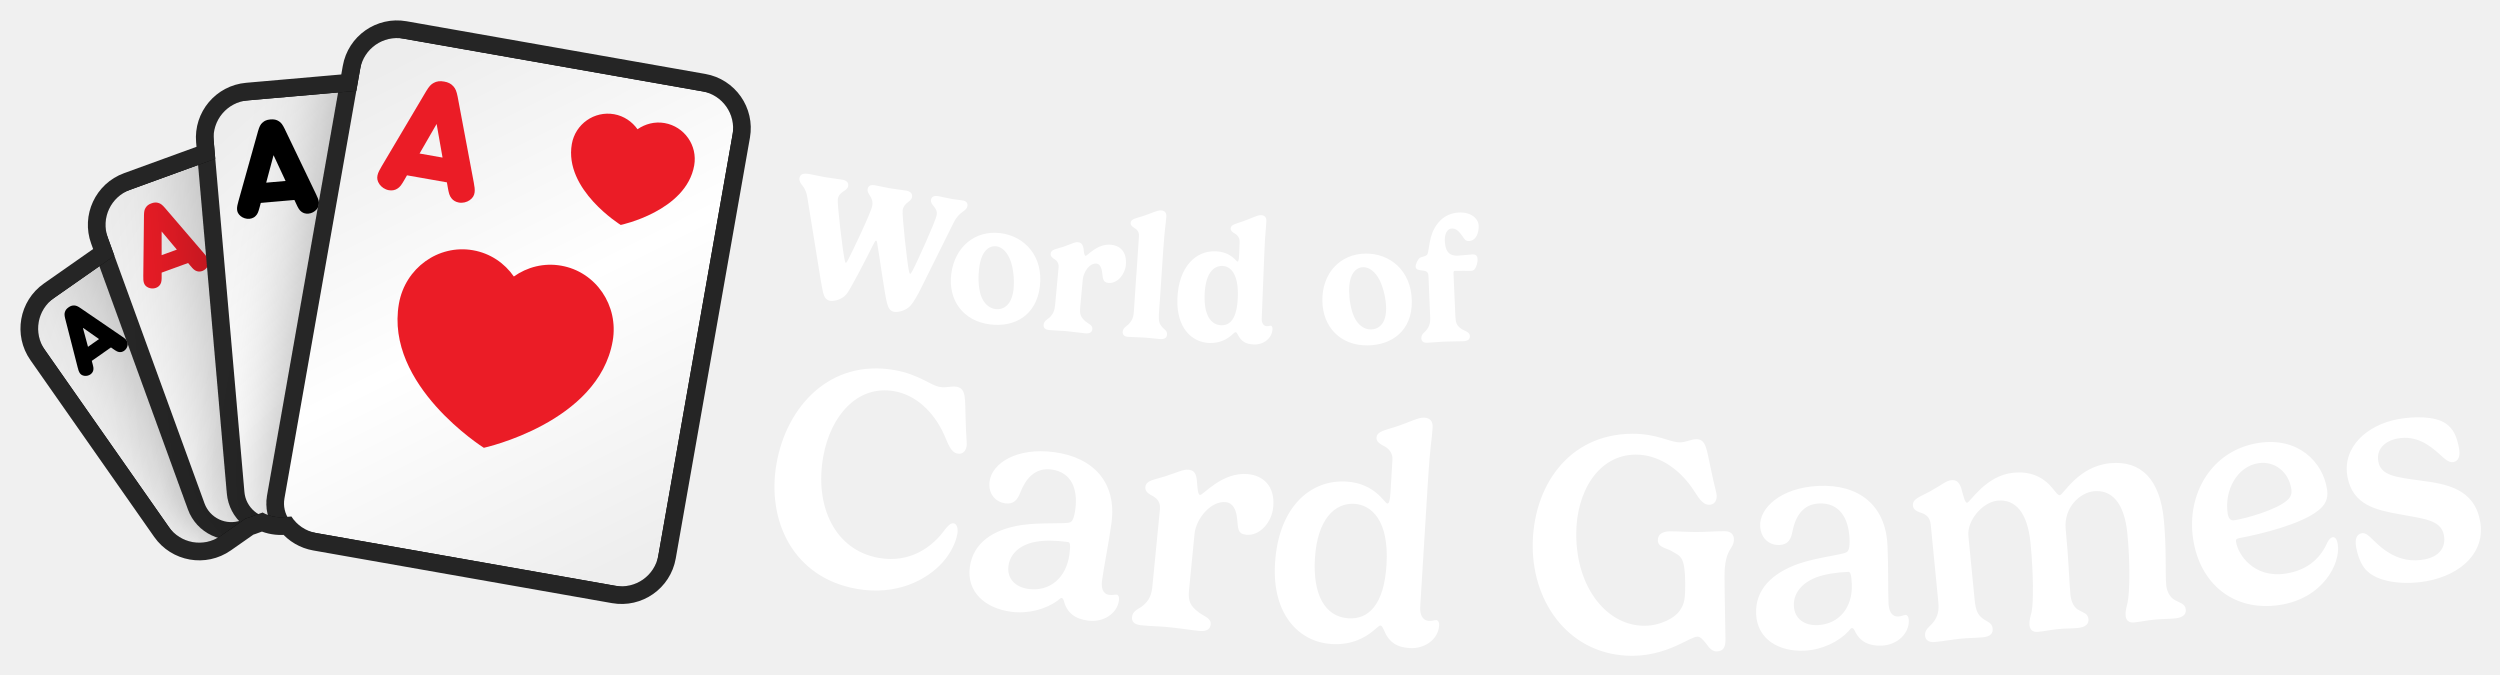
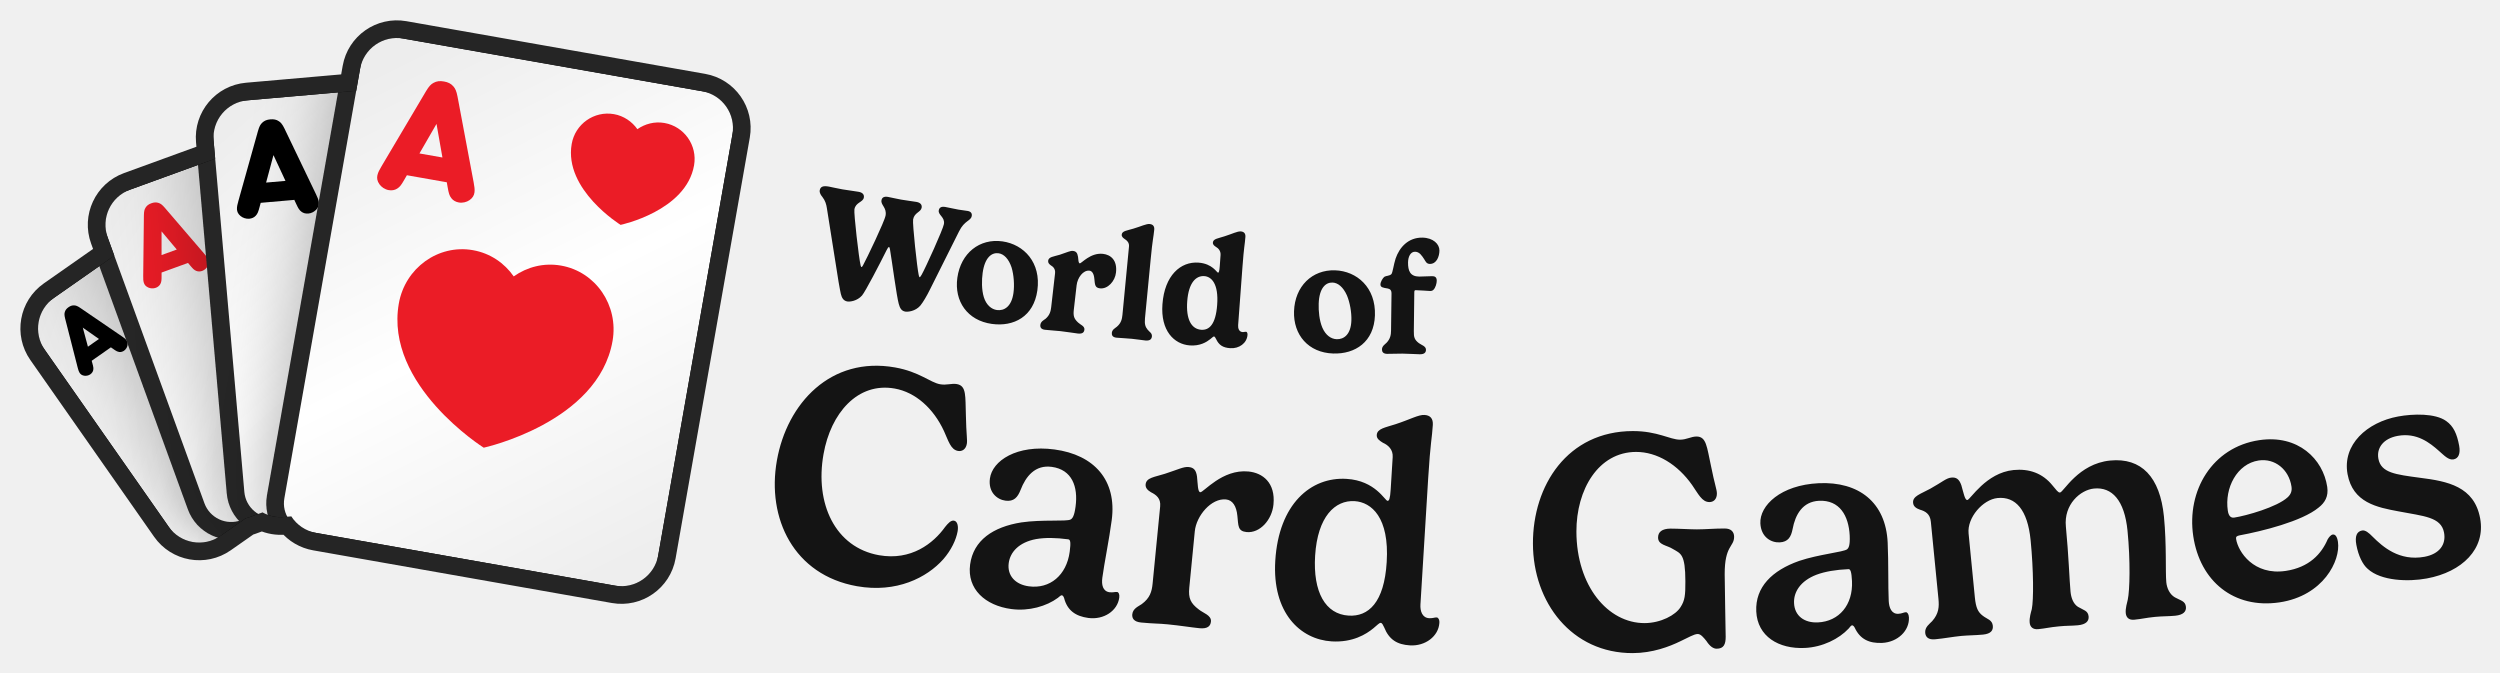
- <svg xmlns="http://www.w3.org/2000/svg" xmlns:xlink="http://www.w3.org/1999/xlink" viewBox="-3.26 -3.26 426.68 115.19" width="426.68" height="115.19">
+ <svg xmlns="http://www.w3.org/2000/svg" xmlns:xlink="http://www.w3.org/1999/xlink" viewBox="-3.25 -3.25 426.73 114.73" width="426.73" height="114.73">
  <defs>
    <rect id="path-1" x="0" y="0" width="5464" height="1280" />
    <rect id="path-3" x="0" y="0" width="1279.966" height="1280" />
    <path d="M654.667,7.381 L1041.451,230.691 C1067.755,245.877 1076.767,279.512 1061.581,305.816 L747.051,850.597 C731.865,876.902 698.23,885.914 671.926,870.727 L285.142,647.418 C271.344,639.451 262.304,626.408 259.019,612.01 L248.673,609.238 C237.588,606.268 228.207,600.115 221.247,592.027 L200.473,592.025 C198.498,592.025 196.547,591.921 194.626,591.718 L151.468,603.281 C122.13,611.142 91.974,593.731 84.112,564.393 L1.886,257.522 C-5.975,228.183 11.436,198.027 40.774,190.166 L145.477,162.11 L145.477,133.795 C145.477,103.422 170.1,78.799 200.473,78.799 L333.867,78.799 L340.716,53.24 C348.577,23.901 378.734,6.491 408.072,14.352 L563.147,55.903 L579.542,27.511 C594.728,1.207 628.363,-7.806 654.667,7.381 Z" id="path-5" />
    <filter x="-59.0%" y="-44.4%" width="218.0%" height="188.8%" filterUnits="objectBoundingBox" id="filter-7">
      <feOffset dx="0" dy="0" in="SourceAlpha" result="shadowOffsetOuter1" />
      <feGaussianBlur stdDeviation="64" in="shadowOffsetOuter1" result="shadowBlurOuter1" />
      <feColorMatrix values="0 0 0 0 0   0 0 0 0 0   0 0 0 0 0  0 0 0 0.32 0" type="matrix" in="shadowBlurOuter1" result="shadowMatrixOuter1" />
      <feMerge>
        <feMergeNode in="shadowMatrixOuter1" />
        <feMergeNode in="SourceGraphic" />
      </feMerge>
    </filter>
    <linearGradient x1="21.639%" y1="0%" x2="78.361%" y2="100%" id="linearGradient-8">
      <stop stop-color="#EDEDED" offset="0%" />
      <stop stop-color="#FFFFFF" offset="50.295%" />
      <stop stop-color="#EEEEEE" offset="100%" />
    </linearGradient>
    <filter x="-49.2%" y="-37.0%" width="198.3%" height="174.0%" filterUnits="objectBoundingBox" id="filter-9">
      <feOffset dx="0" dy="0" in="SourceAlpha" result="shadowOffsetOuter1" />
      <feGaussianBlur stdDeviation="64" in="shadowOffsetOuter1" result="shadowBlurOuter1" />
      <feColorMatrix values="0 0 0 0 0   0 0 0 0 0   0 0 0 0 0  0 0 0 0.32 0" type="matrix" in="shadowBlurOuter1" result="shadowMatrixOuter1" />
      <feMerge>
        <feMergeNode in="shadowMatrixOuter1" />
        <feMergeNode in="SourceGraphic" />
      </feMerge>
    </filter>
    <linearGradient x1="21.639%" y1="0%" x2="78.361%" y2="100%" id="linearGradient-10">
      <stop stop-color="#EDEDED" offset="0%" />
      <stop stop-color="#FFFFFF" offset="50.295%" />
      <stop stop-color="#EEEEEE" offset="100%" />
    </linearGradient>
    <filter x="-41.0%" y="-30.9%" width="181.9%" height="161.7%" filterUnits="objectBoundingBox" id="filter-11">
      <feOffset dx="0" dy="0" in="SourceAlpha" result="shadowOffsetOuter1" />
      <feGaussianBlur stdDeviation="64" in="shadowOffsetOuter1" result="shadowBlurOuter1" />
      <feColorMatrix values="0 0 0 0 0   0 0 0 0 0   0 0 0 0 0  0 0 0 0.32 0" type="matrix" in="shadowBlurOuter1" result="shadowMatrixOuter1" />
      <feMerge>
        <feMergeNode in="shadowMatrixOuter1" />
        <feMergeNode in="SourceGraphic" />
      </feMerge>
    </filter>
    <linearGradient x1="21.639%" y1="0%" x2="78.361%" y2="100%" id="linearGradient-12">
      <stop stop-color="#EDEDED" offset="0%" />
      <stop stop-color="#FFFFFF" offset="50.295%" />
      <stop stop-color="#EEEEEE" offset="100%" />
    </linearGradient>
    <filter x="-34.1%" y="-25.7%" width="168.3%" height="151.4%" filterUnits="objectBoundingBox" id="filter-13">
      <feOffset dx="0" dy="0" in="SourceAlpha" result="shadowOffsetOuter1" />
      <feGaussianBlur stdDeviation="64" in="shadowOffsetOuter1" result="shadowBlurOuter1" />
      <feColorMatrix values="0 0 0 0 0   0 0 0 0 0   0 0 0 0 0  0 0 0 0.32 0" type="matrix" in="shadowBlurOuter1" result="shadowMatrixOuter1" />
      <feMerge>
        <feMergeNode in="shadowMatrixOuter1" />
        <feMergeNode in="SourceGraphic" />
      </feMerge>
    </filter>
    <linearGradient x1="21.639%" y1="0%" x2="78.361%" y2="100%" id="linearGradient-14">
      <stop stop-color="#EDEDED" offset="0%" />
      <stop stop-color="#FFFFFF" offset="50.295%" />
      <stop stop-color="#EEEEEE" offset="100%" />
    </linearGradient>
  </defs>
  <g transform="translate(-11.594,-23.478) scale(0.11594)">
    <mask id="mask-4" fill="white">
      <use xlink:href="#path-3" />
    </mask>
    <g id="Mask" />
    <g id="Group" stroke-width="1" fill-rule="evenodd" mask="url(#mask-4)">
      <g transform="translate(700.504, 678.0126) rotate(-20) translate(-700.504, -678.0126)translate(166.0272, 238.9585)">
        <g transform="translate(-0, -0)">
          <mask id="mask-6" fill="white">
            <use xlink:href="#path-5" />
          </mask>
          <path stroke="#252525" stroke-width="26" d="M661.167,-3.877 L1047.951,219.432 C1080.473,238.209 1091.616,279.794 1072.839,312.316 L758.31,857.097 C739.533,889.619 697.948,900.762 665.426,881.986 L278.642,658.676 C264.448,650.481 253.966,637.684 248.632,622.685 L245.308,621.795 C234.009,618.767 223.884,612.979 215.705,605.026 L200.473,605.025 C198.91,605.025 197.353,604.972 195.803,604.861 L154.833,615.838 C118.559,625.557 81.275,604.031 71.555,567.758 L-10.671,260.886 C-20.39,224.613 1.136,187.328 37.41,177.609 L132.477,152.135 L132.477,133.795 C132.477,96.242 162.92,65.799 200.473,65.799 L323.892,65.799 L328.159,49.875 C337.879,13.602 375.163,-7.925 411.436,1.795 L556.877,40.764 L568.283,21.011 C587.06,-11.511 628.645,-22.654 661.167,-3.877 Z" />
          <g mask="url(#mask-6)">
            <g transform="translate(-12.346, -20.1207)">
              <g id="small_spade_1" filter="url(#filter-7)" transform="translate(210.9129, 389.3938) rotate(-15) translate(-210.9129, -389.3938)translate(49.8576, 175.5497)">
                <rect id="Background" stroke="#252525" stroke-width="26" fill="url(#linearGradient-8)" x="-13" y="-13" width="348.11" height="453.688" rx="54.996" />
                <path d="M243.897,27.593 C243.897,27.593 294.439,46.921 294.501,83.212 C294.501,98.995 281.209,111.813 264.79,111.831 C259.556,111.836 254.629,110.478 250.35,108.157 L256.538,128.766 L231.229,128.766 L237.404,108.197 C233.153,110.517 228.26,111.881 223.047,111.892 C206.62,111.901 193.284,99.118 193.266,83.326 C193.205,47.045 243.897,27.593 243.897,27.593 Z" id="Spade-small" fill="#000000" />
                <path d="M24.778,103.856 L51.007,34.253 C52.733,29.769 54.044,27.838 56.046,26.251 C58.462,24.32 61.015,23.561 64.605,23.561 C68.194,23.561 70.748,24.32 73.164,26.251 C75.165,27.838 76.477,29.769 78.202,34.253 L104.431,103.856 C106.709,109.926 108.228,114.686 103.603,119.308 C101.463,121.446 98.219,122.895 94.906,122.895 C92.214,122.895 89.798,121.998 88.073,120.412 C86.002,118.549 85.105,116.687 83.31,111.72 L81.861,107.719 L47.349,107.719 L45.899,111.72 C44.105,116.687 43.207,118.549 41.137,120.412 C39.411,121.998 36.995,122.895 34.303,122.895 C30.99,122.895 27.746,121.446 25.606,119.308 C20.982,114.686 22.5,109.926 24.778,103.856 Z M74.544,87.576 L64.605,60.259 L54.665,87.576 L74.544,87.576 Z" id="A" fill="#000000" />
              </g>
              <g id="small_diamond_1" filter="url(#filter-9)" transform="translate(351.0898, 355.5329) rotate(-360) translate(-351.0898, -355.5329)translate(157.8235, 98.9199)">
                <rect id="Background" stroke="#252525" stroke-width="26" fill="url(#linearGradient-10)" x="-13" y="-13" width="412.533" height="539.226" rx="54.996" />
                <polygon id="Diamond-small" fill="#EB1B28" points="300.954 22.074 353.401 93.826 300.954 165.557 248.485 93.826" />
                <path d="M29.802,125.878 L61.277,42.355 C63.348,36.974 64.921,34.657 67.323,32.753 C70.222,30.435 73.287,29.524 77.594,29.524 C81.901,29.524 84.966,30.435 87.865,32.753 C90.267,34.657 91.841,36.974 93.911,42.355 L125.386,125.878 C128.119,133.163 129.942,138.875 124.392,144.421 C121.824,146.987 117.932,148.725 113.956,148.725 C110.725,148.725 107.826,147.649 105.756,145.745 C103.271,143.51 102.194,141.275 100.041,135.315 L98.301,130.514 L56.887,130.514 L55.148,135.315 C52.994,141.275 51.917,143.51 49.432,145.745 C47.362,147.649 44.463,148.725 41.232,148.725 C37.257,148.725 33.364,146.987 30.796,144.421 C25.247,138.875 27.069,133.163 29.802,125.878 Z M89.521,106.343 L77.594,73.562 L65.667,106.343 L89.521,106.343 Z" id="A" fill="#EB1B28" />
              </g>
              <g id="small_clover_1" filter="url(#filter-11)" transform="translate(511.6136, 377.7066) rotate(-345) translate(-511.6136, -377.7066)translate(279.6941, 69.771)">
                <rect id="Background" stroke="#252525" stroke-width="26" fill="url(#linearGradient-12)" x="-13" y="-13" width="489.839" height="641.871" rx="54.996" />
                <path d="M347.866,39.734 C367.599,39.734 383.595,55.536 383.595,75.06 C383.595,84.425 379.905,92.946 373.883,99.274 C378.307,97.333 383.203,96.253 388.353,96.253 C408.072,96.253 424.081,112.082 424.081,131.58 C424.081,151.104 408.072,166.919 388.353,166.919 C372.39,166.919 358.858,156.556 354.282,142.251 C354.334,142.684 354.408,143.092 354.506,143.474 C358.945,160.826 367.798,185.424 367.798,185.424 L328,185.424 C328,185.424 336.827,160.734 341.253,143.474 C341.354,143.079 341.428,142.656 341.479,142.206 C336.916,156.534 323.372,166.919 307.393,166.919 C287.646,166.919 271.677,151.104 271.677,131.58 C271.677,112.082 287.646,96.253 307.393,96.253 C312.539,96.253 317.432,97.331 321.855,99.271 C315.837,92.944 312.15,84.424 312.15,75.06 C312.15,55.536 328.133,39.734 347.866,39.734 Z" id="Clover-small" fill="#000000" />
                <path d="M28.576,146.475 L66.345,46.247 C68.83,39.79 70.719,37.009 73.601,34.724 C77.08,31.943 80.758,30.85 85.926,30.85 C91.095,30.85 94.772,31.943 98.251,34.724 C101.133,37.009 103.022,39.79 105.507,46.247 L143.276,146.475 C146.556,155.216 148.743,162.07 142.084,168.726 C139.003,171.805 134.331,173.891 129.56,173.891 C125.684,173.891 122.205,172.6 119.72,170.315 C116.738,167.633 115.446,164.951 112.862,157.799 L110.775,152.038 L61.078,152.038 L58.99,157.799 C56.406,164.951 55.114,167.633 52.132,170.315 C49.647,172.6 46.168,173.891 42.292,173.891 C37.521,173.891 32.85,171.805 29.768,168.726 C23.109,162.07 25.296,155.216 28.576,146.475 Z M100.239,123.032 L85.926,83.696 L71.613,123.032 L100.239,123.032 Z" id="A" fill="#000000" />
              </g>
              <g id="small_heart_1" filter="url(#filter-13)" transform="translate(675.6425, 459.1748) rotate(-330) translate(-675.6425, -459.1748)translate(397.3371, 89.6494)">
                <rect id="Background" stroke="#252525" stroke-width="26" fill="url(#linearGradient-14)" x="-13" y="-13" width="582.611" height="765.051" rx="54.996" />
                <path d="M341.635,288.824 C315.976,288.845 292.736,299.456 275.815,316.611 C258.851,299.507 235.579,288.948 209.909,288.989 C158.08,289.041 116.117,332.207 116.16,385.365 C116.309,507.485 276.113,572.616 276.113,572.616 C276.113,572.616 435.789,507.092 435.619,384.932 C435.544,331.774 393.497,288.752 341.635,288.824" id="Heart-big" fill="#EB1B28" />
                <path d="M417.458,71.521 C407.751,61.933 394.392,55.711 379.689,55.711 C350.027,55.745 325.983,79.908 326.015,109.677 C326.095,178.084 417.593,214.563 417.593,214.563 C417.593,214.563 508.981,177.883 508.901,109.459 C508.854,79.674 484.777,55.594 455.084,55.627 C440.412,55.627 427.165,61.899 417.458,71.521 Z" id="Heart-small" fill="#EB1B28" />
                <path d="M56.059,190.564 L101.383,70.289 C104.365,62.541 106.631,59.203 110.09,56.462 C114.264,53.124 118.677,51.813 124.88,51.813 C131.082,51.813 135.495,53.124 139.67,56.462 C143.129,59.203 145.395,62.541 148.377,70.289 L193.701,190.564 C197.637,201.054 200.261,209.278 192.269,217.265 C188.572,220.96 182.966,223.464 177.241,223.464 C172.589,223.464 168.415,221.914 165.433,219.172 C161.855,215.954 160.304,212.735 157.203,204.153 L154.698,197.239 L95.061,197.239 L92.556,204.153 C89.455,212.735 87.905,215.954 84.327,219.172 C81.345,221.914 77.17,223.464 72.518,223.464 C66.793,223.464 61.187,220.96 57.49,217.265 C49.499,209.278 52.123,201.054 56.059,190.564 Z M142.055,162.432 L124.88,115.228 L107.704,162.432 L142.055,162.432 Z" id="A" fill="#EB1B28" />
              </g>
            </g>
          </g>
        </g>
      </g>
    </g>
  </g>
-   <path fill="#ffffff" d="M145.82 38.41C146 38.02 146.16 37.79 146.27 37.81C146.34 37.82 146.42 37.95 146.45 38.23C146.85 40.48 147.74 47.12 148.14 48.52C148.36 49.33 148.66 49.84 149.38 49.97C149.82 50.04 151.26 49.91 152.2 48.84C152.69 48.26 153.44 46.96 153.98 45.84L159.46 34.82C160.49 32.69 161.68 32.9 161.85 31.9C161.93 31.4 161.66 31.06 161.09 30.96C160.5 30.86 159.92 30.82 159.34 30.72C158.69 30.61 157.45 30.32 156.87 30.22C156.04 30.07 155.71 30.4 155.63 30.86C155.48 31.76 156.83 32.13 156.61 33.44C156.43 34.47 153.14 41.76 152.43 43.03C152.26 43.31 152.14 43.49 152.06 43.48C152.01 43.47 151.95 43.34 151.89 43.09C151.58 41.8 150.66 33.39 150.8 32.6C151.02 31.28 152.25 31.23 152.4 30.37C152.5 29.77 152.11 29.4 151.38 29.27C150.62 29.14 149.7 29.06 148.53 28.86C147.88 28.75 146.64 28.46 146.05 28.36C145.23 28.22 144.9 28.54 144.82 29.01C144.67 29.9 145.87 30.36 145.61 31.87C145.42 32.99 142.03 40.08 141.42 41.2C141.32 41.39 141.18 41.61 141.09 41.59C141.03 41.58 140.97 41.44 140.94 41.28C140.59 39.94 139.6 31.47 139.73 30.71C139.97 29.36 141.35 29.39 141.5 28.5C141.59 27.96 141.29 27.54 140.51 27.41C139.74 27.27 138.67 27.17 137.45 26.96C136.22 26.75 135.62 26.57 134.92 26.45C133.86 26.27 133.31 26.41 133.18 27.16C133.1 27.63 133.43 28.09 133.68 28.39C134.25 29.11 134.44 29.83 134.54 30.5L136.79 44.41C136.95 45.42 137.19 46.52 137.21 46.64C137.4 47.44 137.74 47.97 138.45 48.09C138.88 48.16 140.27 48.03 141.21 46.95C141.85 46.2 144.52 41.02 145.82 38.41ZM166.8 38.78C167.8 38.91 168.72 39.8 169.28 41.43C169.73 42.82 169.89 44.73 169.71 46.23C169.38 48.83 167.99 49.66 166.63 49.49C165.59 49.36 164.62 48.56 164.13 47.09C163.68 45.67 163.68 43.89 163.85 42.52C164.21 39.59 165.52 38.62 166.8 38.78ZM159.09 43.52C158.54 47.95 161.11 51.54 165.72 52.11C169.87 52.63 173.59 50.61 174.21 45.67C174.86 40.43 171.57 37.04 167.48 36.53C163.19 36 159.68 38.84 159.09 43.52ZM183.89 41.73C184.4 41.78 184.74 42.33 184.85 43.28C184.98 44.32 184.97 44.94 185.94 45.03C187.41 45.16 188.74 43.61 188.89 41.98C189.11 39.63 187.81 38.64 186.36 38.51C183.98 38.29 182.35 40.43 182.02 40.4C181.77 40.37 181.74 39.76 181.67 39.17C181.53 38.4 181.25 38.13 180.7 38.08C180.18 38.03 179.75 38.32 178.22 38.86C177.05 39.24 176.12 39.29 176.06 40.04C176.02 40.44 176.27 40.66 176.56 40.88C176.99 41.12 177.49 41.52 177.41 42.38L176.82 48.77C176.75 49.53 176.59 50.29 175.8 50.99C175.49 51.25 174.91 51.52 174.86 52.16C174.82 52.6 175.02 52.99 175.74 53.06C177 53.18 177.63 53.16 178.64 53.25C180.1 53.39 181.1 53.55 181.96 53.63C182.83 53.71 183.13 53.38 183.18 52.88C183.24 52.2 182.41 51.97 181.96 51.56C181.18 50.86 180.99 50.35 181.1 49.18L181.53 44.53C181.66 43.1 182.7 41.62 183.89 41.73ZM195.8 33.69C195.84 33.01 195.49 32.69 194.92 32.65C194.26 32.6 193.35 33.12 191.86 33.6C190.68 34 189.75 34.07 189.71 34.78C189.68 35.18 189.96 35.39 190.26 35.59C190.69 35.83 191.18 36.25 191.13 36.99L190.26 49.92C190.2 50.68 190.06 51.44 189.27 52.16C188.98 52.43 188.4 52.72 188.35 53.35C188.32 53.8 188.54 54.19 189.26 54.23C190.33 54.31 191.18 54.29 192.16 54.36C192.93 54.41 193.95 54.55 194.72 54.61C195.58 54.66 195.89 54.33 195.92 53.82C195.97 53.16 195.47 53.02 195.07 52.54C194.65 52.05 194.45 51.59 194.53 50.42L195.28 39.3C195.55 35.43 195.69 35.26 195.8 33.69ZM205.15 52.25C203.31 52.17 202.2 50.39 202.34 46.97C202.48 43.41 203.84 42.07 205.4 42.13C206.75 42.18 208.16 43.47 208 47.47C207.86 51.19 206.65 52.31 205.15 52.25ZM210.72 55.53C212.43 55.6 213.85 54.46 213.92 52.9C213.93 52.56 213.79 52.33 213.63 52.33C213.42 52.32 213.25 52.42 212.94 52.41C212.29 52.38 212.06 51.72 212.08 51.14L212.52 40.1C212.67 36.23 212.81 36.05 212.87 34.48C212.9 33.8 212.54 33.48 211.96 33.46C211.31 33.44 210.38 33.98 208.92 34.5C207.74 34.93 206.81 35.03 206.78 35.74C206.77 36.14 207.09 36.35 207.39 36.54C207.83 36.76 208.35 37.25 208.31 38.05L208.23 40.19C208.19 41.18 208.09 41.39 207.94 41.38C207.71 41.37 206.85 39.73 204.22 39.63C200.82 39.49 197.9 42.28 197.69 47.68C197.49 52.67 200.13 55.16 203.11 55.28C205.04 55.35 206.25 54.54 206.93 53.95C207.28 53.65 207.48 53.42 207.62 53.43C207.8 53.44 207.88 53.68 208.03 53.91C208.61 55.03 209.38 55.48 210.72 55.53ZM229.42 42.34C230.43 42.33 231.46 43.09 232.24 44.62C232.87 45.94 233.29 47.81 233.31 49.32C233.35 51.94 232.08 52.95 230.72 52.97C229.66 52.98 228.6 52.33 227.91 50.94C227.27 49.59 227.02 47.83 227 46.45C226.97 43.49 228.13 42.36 229.42 42.34ZM222.43 48.08C222.49 52.55 225.52 55.75 230.17 55.69C234.35 55.64 237.76 53.13 237.7 48.15C237.63 42.87 233.91 39.96 229.79 40.02C225.46 40.07 222.37 43.37 222.43 48.08ZM244.81 43.35C244.8 43.02 244.93 42.97 245.02 42.97C245.52 42.94 247.43 42.98 247.79 42.97C248.07 42.95 248.26 42.86 248.37 42.73C248.77 42.31 248.94 41.46 248.92 40.97C248.89 40.29 248.5 40.14 248.02 40.16C247.64 40.18 246.1 40.35 245.56 40.37C243.87 40.44 243.4 39.42 243.33 37.82C243.28 36.73 243.69 35.78 244.53 35.74C245.38 35.71 245.86 36.41 246.35 37.06C246.63 37.48 246.83 37.9 247.44 37.88C248.73 37.82 249.16 36.36 249.11 35.26C249.06 34.06 247.83 32.92 245.76 33.01C243.11 33.12 241.56 35.06 240.95 37.22C240.64 38.35 240.55 39.94 240.31 40.21C239.93 40.58 239.35 40.54 239.02 40.78C238.72 41.03 238.34 41.79 238.35 42.25C238.38 42.8 238.9 42.85 239.75 42.94C240.23 43.01 240.51 43.23 240.54 43.84L240.83 50.85C240.87 51.61 240.8 52.38 240.1 53.19C239.83 53.48 239.3 53.83 239.32 54.47C239.34 54.91 239.6 55.28 240.32 55.24C241.38 55.2 242.25 55.09 243.22 55.05C244.7 54.98 245.64 55.02 246.48 54.98C247.36 54.94 247.63 54.58 247.61 54.07C247.58 53.39 246.71 53.23 246.2 52.9C245.34 52.31 245.18 51.85 245.13 50.68Z" />
-   <path fill="#ffffff" d="M129.28 75.79C127.52 85.69 132.18 95.33 142.94 97.24C149.71 98.44 154.9 95.78 157.69 92.64C159.05 91.07 159.87 89.33 160.13 87.87C160.26 87.14 160.16 86.17 159.51 86.06C158.99 85.97 158.48 86.52 158 87.14C155.99 89.94 152.2 92.93 146.71 91.96C139.24 90.63 135.74 83.16 137.24 74.69C138.48 67.72 143.06 62.39 149.39 63.51C152.94 64.14 156.01 66.89 157.8 70.77C158.56 72.41 158.94 73.94 160.19 74.16C160.87 74.28 161.53 73.91 161.7 72.94C161.82 72.26 161.6 71.36 161.54 68.06C161.42 64.81 161.68 63.05 160.01 62.75C159.09 62.59 158.24 62.98 157.14 62.78C155.44 62.48 153.61 60.65 149.46 59.91C138.48 57.96 131.02 66.02 129.28 75.79ZM179.26 91.37C178.72 95.39 175.87 97.74 172.29 97.26C170.03 96.96 168.56 95.48 168.86 93.3C169.11 91.43 170.59 89.75 173.5 89.21C175.06 88.93 176.85 88.96 179.04 89.25C179.38 89.3 179.47 89.79 179.26 91.37ZM171.02 86.36C166.17 87.13 162.82 89.41 162.26 93.54C161.7 97.75 164.86 100.56 169.31 101.15C172.31 101.55 175.32 100.67 177.25 99.24C177.49 99.06 177.74 98.77 177.92 98.79C178.11 98.82 178.24 99.05 178.31 99.3C178.84 101.33 180.2 102.37 182.44 102.66C185.07 103.02 187.42 101.45 187.72 99.19C187.8 98.59 187.58 98.26 187.37 98.23C186.97 98.18 186.68 98.36 186.05 98.27C184.89 98.12 184.67 96.96 184.83 95.81C185.15 93.41 185.98 89.4 186.44 85.98C187.35 79.17 183.45 74.82 176.67 73.91C170.22 73.05 166.05 75.84 165.64 78.87C165.33 81.18 166.82 82.45 168.3 82.65C169.74 82.84 170.38 82.07 170.87 80.82C171.77 78.48 173.38 76.5 176.19 76.87C179.66 77.34 180.72 80.26 180.27 83.66C180.04 85.31 179.73 85.7 179.41 85.87C178.72 86.23 174.57 85.84 171.02 86.36ZM205.94 82.44C207.08 82.55 207.72 83.6 207.88 85.24C208.06 86.91 207.92 87.86 209.45 88.01C211.75 88.23 213.79 85.9 214.04 83.31C214.41 79.56 212.17 77.9 209.77 77.66C205.31 77.23 202.11 81.26 201.56 81.21C201.11 81.16 201.13 79.81 200.99 78.54C200.84 77.38 200.4 76.99 199.58 76.91C198.7 76.82 197.8 77.32 195.52 78.06C193.73 78.63 192.33 78.71 192.22 79.87C192.16 80.5 192.6 80.89 193.13 81.21C194.02 81.64 194.84 82.26 194.71 83.63L193.42 96.81C193.28 98.16 192.96 99.27 191.55 100.31C191.01 100.68 190.04 101.04 189.94 102.05C189.88 102.71 190.19 103.32 191.46 103.45C193.65 103.66 194.35 103.6 195.99 103.76C198.24 103.98 199.99 104.28 201.39 104.42C202.82 104.56 203.3 104.04 203.37 103.28C203.48 102.2 202.04 101.84 201.28 101.21C199.91 100.17 199.49 99.33 199.67 97.5L200.61 87.89C200.87 85.22 203.43 82.19 205.94 82.44ZM226.89 102.27C222.91 102.02 220.78 98.28 221.16 92.05C221.57 85.35 224.56 82.53 227.9 82.73C230.78 82.91 233.84 85.52 233.38 93.12C232.95 100.09 230.22 102.47 226.89 102.27ZM237.34 107.35C239.97 107.51 242.22 105.79 242.36 103.51C242.4 102.9 242.13 102.59 241.92 102.58C241.52 102.55 241.27 102.75 240.61 102.71C239.44 102.64 239.06 101.5 239.13 100.33L240.45 78.82C240.83 72.62 241.11 71.95 241.25 69.72C241.31 68.61 240.79 68.07 239.84 68.02C238.8 67.95 237.42 68.77 234.87 69.6C233.11 70.18 231.74 70.34 231.67 71.45C231.63 72.09 232.2 72.44 232.74 72.77C233.64 73.17 234.47 73.94 234.39 75.21L234.06 80.72C233.96 82.36 233.78 82.69 233.51 82.68C233.06 82.65 231.44 79.23 226.54 78.93C220.42 78.55 214.94 83.24 214.35 92.88C213.81 101.78 218.61 106.33 223.98 106.66C227.56 106.88 229.85 105.45 231.11 104.41C231.76 103.9 232.1 103.49 232.34 103.51C232.61 103.52 232.74 103.88 232.93 104.26C233.79 106.39 235.17 107.22 237.34 107.35ZM275.36 108.67C278.76 108.66 281.6 107.57 283.53 106.63C284.86 106.02 285.81 105.41 286.48 105.4C286.98 105.4 287.46 106.01 287.94 106.59C288.53 107.49 289.11 107.92 289.69 107.92C290.92 107.91 291.23 107.14 291.23 105.9C291.22 104.28 291.07 97.91 291.07 95.2C291.05 90.24 292.67 90.58 292.67 88.8C292.67 87.98 292.16 87.39 291.07 87.4C289.24 87.4 288 87.54 286.32 87.54C285.1 87.55 283.19 87.42 281.81 87.42C280.38 87.43 279.69 87.98 279.69 88.94C279.7 90.24 281.21 90.24 282.22 90.9C283.57 91.69 284.34 91.74 284.36 96.41C284.36 98.8 284.26 99.68 283.54 100.79C282.7 102.18 280.15 103.54 277.39 103.54C271.13 103.56 265.78 97.23 265.76 87.94C265.74 80.72 269.52 74.34 275.94 74.33C279.55 74.32 283.06 76.48 285.51 79.98C286.55 81.46 287.19 82.9 288.46 82.89C289.15 82.89 289.73 82.41 289.73 81.43C289.73 80.74 289.36 79.89 288.71 76.65C288.01 73.47 287.95 71.69 286.26 71.7C285.33 71.7 284.56 72.23 283.44 72.24C281.72 72.24 279.59 70.76 275.37 70.77C264.22 70.8 258.3 80.05 258.33 89.98C258.36 100.04 264.96 108.7 275.36 108.67ZM312.79 96.38C312.98 100.44 310.59 103.26 306.99 103.43C304.71 103.54 303 102.34 302.9 100.14C302.81 98.26 303.97 96.35 306.73 95.28C308.22 94.74 309.99 94.44 312.19 94.34C312.53 94.32 312.72 94.79 312.79 96.38ZM303.78 92.93C299.15 94.55 296.26 97.4 296.46 101.56C296.66 105.8 300.27 108 304.75 107.79C307.77 107.64 310.57 106.24 312.22 104.48C312.42 104.26 312.62 103.93 312.8 103.93C312.99 103.92 313.16 104.12 313.27 104.36C314.16 106.25 315.68 107.03 317.94 106.93C320.59 106.8 322.62 104.84 322.52 102.56C322.49 101.95 322.21 101.68 322 101.69C321.6 101.7 321.34 101.93 320.71 101.96C319.54 102.01 319.12 100.92 319.06 99.75C318.95 97.34 319.05 93.24 318.88 89.8C318.56 82.93 313.95 79.35 307.11 79.67C300.62 79.98 297.01 83.47 297.15 86.52C297.26 88.85 298.96 89.83 300.44 89.76C301.9 89.69 302.39 88.82 302.65 87.51C303.12 85.04 304.34 82.8 307.18 82.67C310.68 82.5 312.24 85.19 312.4 88.61C312.48 90.28 312.23 90.72 311.95 90.95C311.34 91.43 307.18 91.78 303.78 92.93ZM348.3 81.25C347.96 81.29 347.67 80.81 347.04 80.07C345.33 77.95 343.02 77.16 340.38 77.42C335.65 77.88 332.98 82.49 332.48 82.54C332.06 82.58 331.82 81.25 331.46 80.03C331.08 78.92 330.55 78.62 329.76 78.7C328.88 78.79 328.25 79.44 326.15 80.6C324.51 81.51 323.11 81.86 323.22 83.03C323.29 83.71 323.88 84 324.4 84.19C325.28 84.45 326.12 84.87 326.26 86.25L327.55 99.43C327.68 100.77 327.61 101.93 326.48 103.21C326.05 103.68 325.2 104.22 325.29 105.22C325.36 105.88 325.79 106.43 327 106.31C328.64 106.15 329.92 105.89 331.43 105.74C332.72 105.61 333.79 105.64 335.16 105.51C336.54 105.37 336.9 104.77 336.83 104.01C336.73 102.98 335.89 102.9 335.11 102.28C334.31 101.67 333.94 100.96 333.76 99.14L332.69 88.23C332.43 85.56 335.11 82.44 337.65 82.19C340.71 81.89 342.78 84.2 343.29 89.4C343.8 94.58 343.81 99.56 343.48 101.17C343.35 101.69 343.04 102.63 343.12 103.47C343.19 104.13 343.59 104.68 344.59 104.58C345.91 104.45 346.48 104.26 348.09 104.1C349.44 103.97 350.17 104.03 351.35 103.92C352.75 103.78 353.26 103.19 353.18 102.4C353.08 101.4 352.3 101.34 351.36 100.77C350.54 100.23 350.2 99.2 350.1 98.17C349.92 96.43 349.78 91.94 349.3 87.08C348.93 83.3 351.78 80.81 354.1 80.58C357.16 80.28 359.31 82.57 359.82 87.78C360.33 92.95 360.21 97.95 359.86 99.56C359.75 100.08 359.44 101.01 359.53 101.86C359.59 102.52 359.99 103.07 360.97 102.97C362.32 102.84 362.88 102.65 364.49 102.49C365.82 102.36 366.81 102.4 367.97 102.28C369.37 102.14 369.87 101.56 369.79 100.77C369.69 99.77 368.89 99.71 367.9 99.14C367.02 98.64 366.55 97.6 366.45 96.57C366.27 94.82 366.52 90.24 366.04 85.38C365.37 78.59 362.19 75.28 356.86 75.8C351.42 76.33 348.91 81.19 348.3 81.25ZM387.81 80.24C387.92 80.98 387.71 81.55 387.17 82.06C385.36 83.75 380.03 85.24 378.03 85.54C377.4 85.63 377.06 85.17 376.94 84.36C376.36 80.47 378.51 76.34 382.21 75.79C384.97 75.38 387.38 77.3 387.81 80.24ZM392.45 83.82C393.51 82.99 394.16 81.93 393.91 80.3C393.21 75.55 388.96 71.33 382.31 72.32C374.25 73.52 369.89 80.98 371.04 88.7C372.19 96.42 378 101.16 385.77 100C393.25 98.89 396.22 92.87 395.74 89.69C395.6 88.74 395.28 88.36 394.86 88.43C394.54 88.47 394.22 88.84 393.99 89.25C392.93 91.72 390.84 94.04 386.82 94.64C381.39 95.45 378.69 91.4 378.36 89.17C378.3 88.8 378.47 88.67 378.97 88.57C382.75 87.87 389.61 86.17 392.45 83.82ZM406.01 68.28C400.71 69.26 396.45 73.07 397.39 78.13C398.28 82.99 402.4 83.79 406.11 84.48C410.34 85.29 413.36 85.41 413.85 88.1C414.23 90.16 413.04 91.76 410.51 92.22C406.21 93.02 403.4 90.52 401.68 88.81C401.01 88.12 400.41 87.64 399.86 87.74C398.95 87.91 398.61 88.73 398.88 90.19C399.23 92.07 399.96 93.55 400.83 94.28C403.1 96.37 407.79 96.51 410.9 95.93C416.96 94.81 420.98 90.86 420.02 85.67C419.01 80.21 414.45 79.33 409.72 78.74C405.6 78.18 403.09 77.91 402.65 75.49C402.31 73.69 403.44 72.05 405.95 71.58C409.21 70.98 411.46 72.81 412.98 74.15C413.91 74.97 414.62 75.76 415.49 75.6C416.29 75.45 416.69 74.65 416.43 73.27C416.06 71.23 415.47 69.94 414.22 69.06C412.35 67.7 408.57 67.81 406.01 68.28Z" />
+   <path fill="#141414" d="M148.08 39.46C148.25 39.11 148.4 38.9 148.49 38.92C148.56 38.93 148.63 39.05 148.66 39.3C149.01 41.35 149.8 47.36 150.16 48.62C150.36 49.36 150.63 49.83 151.28 49.94C151.68 50.01 152.98 49.9 153.83 48.93C154.28 48.4 154.97 47.22 155.46 46.22L160.45 36.25C161.39 34.33 162.46 34.51 162.62 33.61C162.7 33.16 162.45 32.85 161.94 32.76C161.41 32.66 160.88 32.63 160.35 32.53C159.76 32.43 158.64 32.17 158.12 32.08C157.36 31.94 157.07 32.23 156.99 32.66C156.85 33.47 158.08 33.8 157.87 35C157.71 35.92 154.71 42.52 154.06 43.66C153.9 43.92 153.79 44.08 153.73 44.07C153.67 44.06 153.63 43.94 153.57 43.71C153.3 42.55 152.48 34.93 152.61 34.21C152.82 33.02 153.93 32.98 154.07 32.2C154.16 31.66 153.81 31.32 153.15 31.21C152.46 31.09 151.62 31.01 150.56 30.82C149.98 30.72 148.85 30.46 148.32 30.36C147.58 30.23 147.28 30.52 147.21 30.95C147.07 31.76 148.15 32.18 147.91 33.54C147.74 34.55 144.65 40.97 144.09 41.98C144.01 42.15 143.88 42.35 143.8 42.33C143.74 42.33 143.68 42.19 143.65 42.05C143.35 40.83 142.47 33.17 142.59 32.48C142.81 31.26 144.06 31.29 144.2 30.48C144.29 29.99 144.01 29.61 143.31 29.49C142.61 29.36 141.64 29.26 140.54 29.07C139.43 28.88 138.88 28.71 138.24 28.6C137.29 28.43 136.79 28.57 136.67 29.24C136.6 29.67 136.89 30.09 137.12 30.36C137.63 31.01 137.8 31.67 137.89 32.27L139.89 44.88C140.04 45.79 140.24 46.78 140.27 46.9C140.44 47.62 140.74 48.1 141.39 48.21C141.77 48.28 143.04 48.16 143.89 47.19C144.47 46.51 146.9 41.83 148.08 39.46ZM167.2 39.98C168.11 40.11 168.93 40.93 169.42 42.41C169.8 43.67 169.93 45.4 169.74 46.76C169.41 49.11 168.14 49.84 166.91 49.67C165.97 49.54 165.1 48.81 164.68 47.47C164.29 46.18 164.31 44.57 164.48 43.33C164.85 40.67 166.04 39.82 167.2 39.98ZM160.16 44.17C159.61 48.18 161.88 51.46 166.05 52.04C169.8 52.56 173.2 50.78 173.82 46.31C174.48 41.58 171.54 38.47 167.85 37.95C163.97 37.41 160.75 39.94 160.16 44.17ZM182.71 42.95C183.18 43 183.48 43.51 183.55 44.37C183.65 45.32 183.63 45.87 184.51 45.97C185.83 46.12 187.08 44.75 187.24 43.28C187.49 41.15 186.33 40.23 185.02 40.08C182.87 39.84 181.35 41.74 181.06 41.7C180.83 41.68 180.81 41.12 180.76 40.59C180.65 39.88 180.4 39.64 179.9 39.58C179.43 39.53 179.04 39.78 177.65 40.23C176.58 40.56 175.74 40.58 175.66 41.26C175.62 41.62 175.84 41.83 176.1 42.03C176.48 42.25 176.93 42.63 176.84 43.4L176.18 49.18C176.1 49.86 175.94 50.55 175.21 51.17C174.92 51.39 174.39 51.63 174.33 52.21C174.28 52.61 174.46 52.97 175.11 53.04C176.25 53.17 176.82 53.17 177.73 53.27C179.05 53.42 179.96 53.59 180.73 53.68C181.52 53.77 181.8 53.48 181.85 53.02C181.92 52.41 181.17 52.19 180.77 51.8C180.08 51.16 179.92 50.69 180.04 49.63L180.52 45.44C180.67 44.14 181.64 42.83 182.71 42.95ZM193.77 35.96C193.83 35.34 193.52 35.04 192.99 34.99C192.41 34.93 191.56 35.38 190.2 35.78C189.13 36.11 188.29 36.15 188.22 36.79C188.19 37.15 188.44 37.35 188.71 37.54C189.09 37.77 189.53 38.16 189.46 38.83L188.34 50.51C188.27 51.2 188.13 51.89 187.39 52.52C187.12 52.75 186.58 53 186.53 53.57C186.49 53.97 186.67 54.33 187.33 54.39C188.29 54.48 189.06 54.49 189.95 54.58C190.65 54.64 191.56 54.8 192.26 54.87C193.04 54.94 193.32 54.64 193.37 54.19C193.42 53.59 192.98 53.45 192.63 53.01C192.27 52.55 192.09 52.13 192.19 51.07L193.16 41.02C193.49 37.53 193.63 37.38 193.77 35.96ZM201.78 53.04C200.11 52.91 199.17 51.26 199.4 48.17C199.64 44.95 200.92 43.78 202.33 43.88C203.55 43.98 204.78 45.19 204.51 48.8C204.26 52.17 203.13 53.14 201.78 53.04ZM206.71 56.18C208.26 56.3 209.59 55.32 209.69 53.91C209.71 53.6 209.59 53.39 209.45 53.38C209.26 53.36 209.1 53.45 208.82 53.43C208.23 53.38 208.05 52.77 208.09 52.25L208.83 42.28C209.09 38.77 209.22 38.62 209.33 37.2C209.38 36.58 209.06 36.29 208.54 36.25C207.95 36.21 207.09 36.67 205.75 37.09C204.67 37.45 203.83 37.5 203.78 38.15C203.75 38.51 204.03 38.71 204.3 38.89C204.69 39.11 205.14 39.56 205.09 40.28L204.95 42.22C204.88 43.12 204.79 43.3 204.65 43.29C204.44 43.27 203.71 41.76 201.34 41.58C198.26 41.35 195.53 43.78 195.17 48.67C194.83 53.18 197.14 55.51 199.84 55.71C201.58 55.84 202.7 55.14 203.33 54.64C203.66 54.38 203.85 54.18 203.97 54.18C204.13 54.2 204.2 54.42 204.33 54.63C204.82 55.67 205.5 56.09 206.71 56.18ZM224.2 44.98C225.12 45.01 226.02 45.74 226.66 47.17C227.17 48.38 227.47 50.09 227.42 51.46C227.34 53.83 226.15 54.69 224.92 54.65C223.96 54.62 223.03 53.98 222.47 52.69C221.94 51.45 221.8 49.84 221.84 48.59C221.93 45.91 223.03 44.94 224.2 44.98ZM217.63 49.87C217.49 53.92 220.09 56.95 224.3 57.09C228.08 57.22 231.28 55.1 231.44 50.59C231.61 45.82 228.36 43.02 224.64 42.89C220.72 42.76 217.78 45.61 217.63 49.87ZM238.16 46.61C238.16 46.31 238.29 46.28 238.37 46.28C238.82 46.28 240.55 46.41 240.87 46.42C241.12 46.42 241.3 46.34 241.41 46.23C241.79 45.88 241.99 45.11 241.99 44.67C242 44.05 241.65 43.89 241.22 43.89C240.87 43.89 239.47 43.96 238.99 43.96C237.45 43.94 237.08 42.99 237.09 41.54C237.11 40.55 237.52 39.71 238.29 39.72C239.05 39.73 239.45 40.39 239.86 41.01C240.1 41.4 240.25 41.79 240.81 41.8C241.98 41.81 242.44 40.51 242.45 39.52C242.46 38.43 241.41 37.34 239.53 37.31C237.13 37.28 235.63 38.96 234.97 40.88C234.64 41.88 234.47 43.32 234.24 43.55C233.89 43.87 233.36 43.8 233.05 44C232.77 44.21 232.38 44.88 232.38 45.3C232.37 45.8 232.84 45.87 233.61 45.99C234.03 46.07 234.27 46.29 234.27 46.84L234.19 53.2C234.18 53.88 234.08 54.58 233.41 55.27C233.15 55.53 232.65 55.82 232.64 56.4C232.64 56.8 232.85 57.14 233.51 57.15C234.46 57.16 235.26 57.1 236.13 57.11C237.48 57.13 238.32 57.21 239.09 57.22C239.89 57.23 240.15 56.91 240.15 56.45C240.16 55.83 239.38 55.65 238.94 55.32C238.19 54.74 238.06 54.32 238.08 53.26Z" />
+   <path fill="#141414" d="M129.36 75.35C127.6 85.26 132.25 94.9 143.02 96.81C149.79 98.01 154.98 95.34 157.77 92.2C159.13 90.63 159.95 88.89 160.21 87.43C160.34 86.7 160.24 85.74 159.59 85.62C159.06 85.53 158.56 86.09 158.07 86.7C156.07 89.5 152.28 92.49 146.79 91.52C139.31 90.19 135.81 82.72 137.32 74.26C138.55 67.28 143.14 61.95 149.46 63.07C153.02 63.7 156.09 66.46 157.88 70.33C158.64 71.98 159.01 73.5 160.27 73.72C160.95 73.84 161.61 73.47 161.78 72.51C161.9 71.83 161.68 70.93 161.62 67.63C161.5 64.37 161.76 62.61 160.08 62.31C159.17 62.15 158.32 62.54 157.22 62.34C155.52 62.04 153.69 60.21 149.54 59.47C138.56 57.52 131.09 65.58 129.36 75.35ZM179.34 90.93C178.8 94.96 175.94 97.31 172.37 96.83C170.1 96.53 168.64 95.04 168.93 92.86C169.18 90.99 170.67 89.32 173.58 88.77C175.14 88.5 176.93 88.52 179.11 88.81C179.46 88.86 179.55 89.35 179.34 90.93ZM171.09 85.92C166.25 86.69 162.89 88.98 162.34 93.11C161.78 97.31 164.94 100.12 169.38 100.71C172.38 101.11 175.39 100.23 177.32 98.8C177.56 98.62 177.82 98.33 178 98.36C178.18 98.38 178.31 98.61 178.39 98.86C178.92 100.89 180.28 101.93 182.52 102.23C185.15 102.58 187.5 101.02 187.8 98.76C187.88 98.15 187.66 97.83 187.45 97.8C187.05 97.75 186.76 97.92 186.13 97.84C184.97 97.68 184.75 96.53 184.91 95.37C185.22 92.98 186.06 88.96 186.51 85.54C187.42 78.73 183.53 74.38 176.74 73.47C170.3 72.61 166.12 75.4 165.72 78.43C165.41 80.74 166.9 82.01 168.37 82.21C169.82 82.4 170.46 81.63 170.95 80.39C171.85 78.04 173.45 76.06 176.27 76.44C179.74 76.9 180.8 79.83 180.34 83.22C180.12 84.88 179.8 85.26 179.48 85.43C178.79 85.8 174.64 85.4 171.09 85.92ZM206.02 82C207.16 82.11 207.8 83.16 207.96 84.8C208.14 86.47 208 87.42 209.53 87.57C211.83 87.79 213.87 85.46 214.12 82.87C214.49 79.12 212.25 77.46 209.85 77.23C205.38 76.79 202.19 80.82 201.63 80.77C201.18 80.73 201.21 79.37 201.07 78.1C200.91 76.94 200.47 76.55 199.65 76.47C198.78 76.38 197.88 76.88 195.59 77.62C193.81 78.19 192.41 78.27 192.3 79.43C192.24 80.06 192.68 80.45 193.21 80.77C194.1 81.21 194.92 81.82 194.78 83.19L193.49 96.37C193.36 97.72 193.04 98.84 191.63 99.87C191.09 100.25 190.12 100.6 190.02 101.61C189.96 102.27 190.27 102.89 191.54 103.01C193.73 103.22 194.43 103.16 196.07 103.32C198.31 103.54 200.07 103.84 201.47 103.98C202.9 104.12 203.37 103.61 203.45 102.84C203.55 101.76 202.12 101.4 201.36 100.77C199.99 99.73 199.57 98.89 199.75 97.07L200.69 87.45C200.95 84.78 203.51 81.75 206.02 82ZM226.96 101.83C222.99 101.59 220.85 97.84 221.23 91.61C221.65 84.91 224.64 82.09 227.97 82.29C230.86 82.47 233.92 85.08 233.45 92.68C233.03 99.65 230.3 102.03 226.96 101.83ZM237.42 106.91C240.04 107.07 242.3 105.35 242.44 103.07C242.48 102.46 242.21 102.15 241.99 102.14C241.6 102.12 241.34 102.31 240.68 102.27C239.52 102.2 239.13 101.06 239.21 99.9L240.53 78.38C240.91 72.19 241.19 71.51 241.32 69.29C241.39 68.17 240.87 67.64 239.91 67.58C238.88 67.51 237.5 68.33 234.95 69.16C233.18 69.74 231.82 69.9 231.75 71.01C231.71 71.65 232.28 72 232.81 72.33C233.72 72.73 234.55 73.5 234.47 74.77L234.13 80.28C234.03 81.92 233.85 82.26 233.59 82.24C233.14 82.21 231.51 78.79 226.61 78.49C220.49 78.11 215.02 82.8 214.43 92.45C213.88 101.35 218.68 105.9 224.06 106.23C227.64 106.44 229.93 105.02 231.19 103.98C231.83 103.46 232.18 103.05 232.42 103.07C232.68 103.08 232.82 103.44 233.01 103.82C233.86 105.95 235.25 106.78 237.42 106.91ZM275.44 108.23C278.84 108.22 281.68 107.13 283.61 106.19C284.94 105.58 285.89 104.97 286.55 104.97C287.06 104.97 287.54 105.57 288.02 106.16C288.6 107.06 289.19 107.48 289.77 107.48C290.99 107.48 291.31 106.71 291.31 105.46C291.3 103.84 291.15 97.47 291.14 94.76C291.13 89.8 292.75 90.14 292.75 88.36C292.74 87.54 292.24 86.96 291.15 86.96C289.32 86.96 288.07 87.1 286.4 87.11C285.18 87.11 283.27 86.98 281.89 86.98C280.45 86.99 279.77 87.55 279.77 88.5C279.77 89.8 281.29 89.8 282.3 90.46C283.65 91.25 284.42 91.3 284.43 95.97C284.44 98.36 284.34 99.24 283.62 100.36C282.78 101.74 280.23 103.1 277.47 103.11C271.21 103.12 265.86 96.79 265.83 87.5C265.81 80.29 269.59 73.91 276.01 73.89C279.62 73.88 283.13 76.05 285.58 79.54C286.62 81.03 287.26 82.46 288.54 82.45C289.23 82.45 289.81 81.97 289.81 80.99C289.81 80.3 289.43 79.45 288.79 76.22C288.09 73.03 288.03 71.26 286.33 71.26C285.4 71.26 284.64 71.8 283.52 71.8C281.8 71.8 279.67 70.32 275.45 70.33C264.3 70.36 258.38 79.61 258.41 89.54C258.43 99.6 265.04 108.26 275.44 108.23ZM312.87 95.94C313.06 100 310.67 102.82 307.06 102.99C304.78 103.1 303.08 101.91 302.98 99.7C302.89 97.82 304.05 95.91 306.81 94.85C308.3 94.3 310.07 94 312.27 93.9C312.61 93.88 312.79 94.35 312.87 95.94ZM303.86 92.49C299.23 94.12 296.34 96.96 296.53 101.12C296.73 105.37 300.34 107.56 304.82 107.35C307.85 107.21 310.65 105.8 312.29 104.05C312.5 103.83 312.69 103.5 312.88 103.49C313.06 103.48 313.23 103.68 313.35 103.92C314.24 105.82 315.76 106.59 318.02 106.49C320.67 106.36 322.7 104.41 322.59 102.13C322.56 101.52 322.28 101.24 322.07 101.25C321.67 101.27 321.42 101.49 320.78 101.52C319.62 101.58 319.19 100.48 319.14 99.31C319.02 96.9 319.12 92.81 318.96 89.36C318.64 82.49 314.03 78.91 307.19 79.23C300.7 79.54 297.09 83.03 297.23 86.08C297.34 88.41 299.04 89.4 300.52 89.33C301.98 89.26 302.47 88.38 302.73 87.07C303.19 84.6 304.42 82.37 307.25 82.23C310.75 82.07 312.31 84.76 312.48 88.18C312.55 89.85 312.31 90.28 312.03 90.51C311.41 90.99 307.26 91.35 303.86 92.49ZM348.38 80.82C348.03 80.85 347.75 80.37 347.11 79.63C345.41 77.51 343.09 76.72 340.45 76.98C335.73 77.45 333.06 82.06 332.56 82.1C332.13 82.15 331.9 80.81 331.54 79.59C331.16 78.48 330.62 78.19 329.83 78.27C328.96 78.35 328.33 79 326.23 80.17C324.59 81.07 323.18 81.43 323.3 82.59C323.36 83.27 323.95 83.56 324.48 83.75C325.36 84.01 326.2 84.44 326.33 85.81L327.63 98.99C327.76 100.34 327.69 101.49 326.56 102.77C326.13 103.24 325.27 103.78 325.37 104.79C325.44 105.45 325.86 105.99 327.08 105.87C328.72 105.71 330 105.45 331.5 105.3C332.8 105.18 333.87 105.2 335.24 105.07C336.61 104.93 336.98 104.34 336.91 103.57C336.8 102.54 335.97 102.46 335.19 101.85C334.38 101.23 334.02 100.52 333.84 98.7L332.77 87.79C332.51 85.12 335.19 82.01 337.72 81.76C340.79 81.46 342.85 83.76 343.36 88.96C343.87 94.14 343.88 99.13 343.56 100.73C343.42 101.25 343.12 102.19 343.2 103.03C343.26 103.69 343.67 104.24 344.67 104.14C345.99 104.01 346.56 103.82 348.17 103.67C349.52 103.53 350.24 103.59 351.43 103.48C352.83 103.34 353.33 102.76 353.26 101.97C353.16 100.96 352.38 100.9 351.44 100.33C350.62 99.8 350.27 98.76 350.17 97.73C350 95.99 349.85 91.5 349.38 86.64C349 82.86 351.85 80.37 354.18 80.14C357.24 79.84 359.39 82.13 359.9 87.34C360.41 92.52 360.29 97.51 359.94 99.12C359.83 99.64 359.52 100.58 359.6 101.42C359.67 102.08 360.07 102.63 361.05 102.53C362.39 102.4 362.96 102.21 364.57 102.05C365.89 101.92 366.88 101.96 368.04 101.85C369.44 101.71 369.95 101.12 369.87 100.33C369.77 99.33 368.97 99.27 367.98 98.71C367.1 98.2 366.62 97.16 366.52 96.13C366.35 94.38 366.59 89.8 366.12 84.94C365.45 78.15 362.27 74.84 356.94 75.36C351.49 75.9 348.98 80.76 348.38 80.82ZM387.89 79.81C388 80.54 387.79 81.11 387.25 81.62C385.44 83.31 380.1 84.8 378.11 85.1C377.48 85.19 377.14 84.74 377.02 83.92C376.44 80.04 378.59 75.91 382.29 75.35C385.05 74.94 387.45 76.87 387.89 79.81ZM392.53 83.38C393.59 82.55 394.23 81.49 393.99 79.86C393.28 75.11 389.03 70.89 382.39 71.88C374.33 73.08 369.97 80.54 371.12 88.26C372.27 95.98 378.07 100.72 385.84 99.57C393.33 98.45 396.29 92.43 395.82 89.25C395.68 88.31 395.35 87.93 394.93 87.99C394.62 88.04 394.3 88.41 394.06 88.82C393.01 91.28 390.91 93.61 386.9 94.2C381.46 95.01 378.77 90.96 378.43 88.73C378.38 88.36 378.55 88.23 379.04 88.13C382.83 87.43 389.69 85.74 392.53 83.38ZM406.09 67.84C400.79 68.82 396.53 72.63 397.46 77.69C398.36 82.55 402.47 83.35 406.19 84.04C410.42 84.86 413.43 84.97 413.93 87.66C414.31 89.72 413.12 91.32 410.59 91.79C406.28 92.58 403.47 90.08 401.75 88.37C401.09 87.69 400.49 87.2 399.94 87.3C399.02 87.47 398.69 88.29 398.96 89.75C399.31 91.63 400.04 93.11 400.9 93.85C403.18 95.94 407.87 96.07 410.98 95.49C417.03 94.38 421.05 90.42 420.09 85.23C419.09 79.77 414.52 78.89 409.8 78.3C405.68 77.74 403.17 77.48 402.72 75.05C402.39 73.25 403.52 71.61 406.02 71.15C409.29 70.55 411.54 72.37 413.05 73.71C413.99 74.53 414.7 75.32 415.56 75.16C416.37 75.01 416.76 74.21 416.51 72.83C416.13 70.79 415.54 69.5 414.3 68.62C412.43 67.27 408.65 67.37 406.09 67.84Z" />
</svg>
